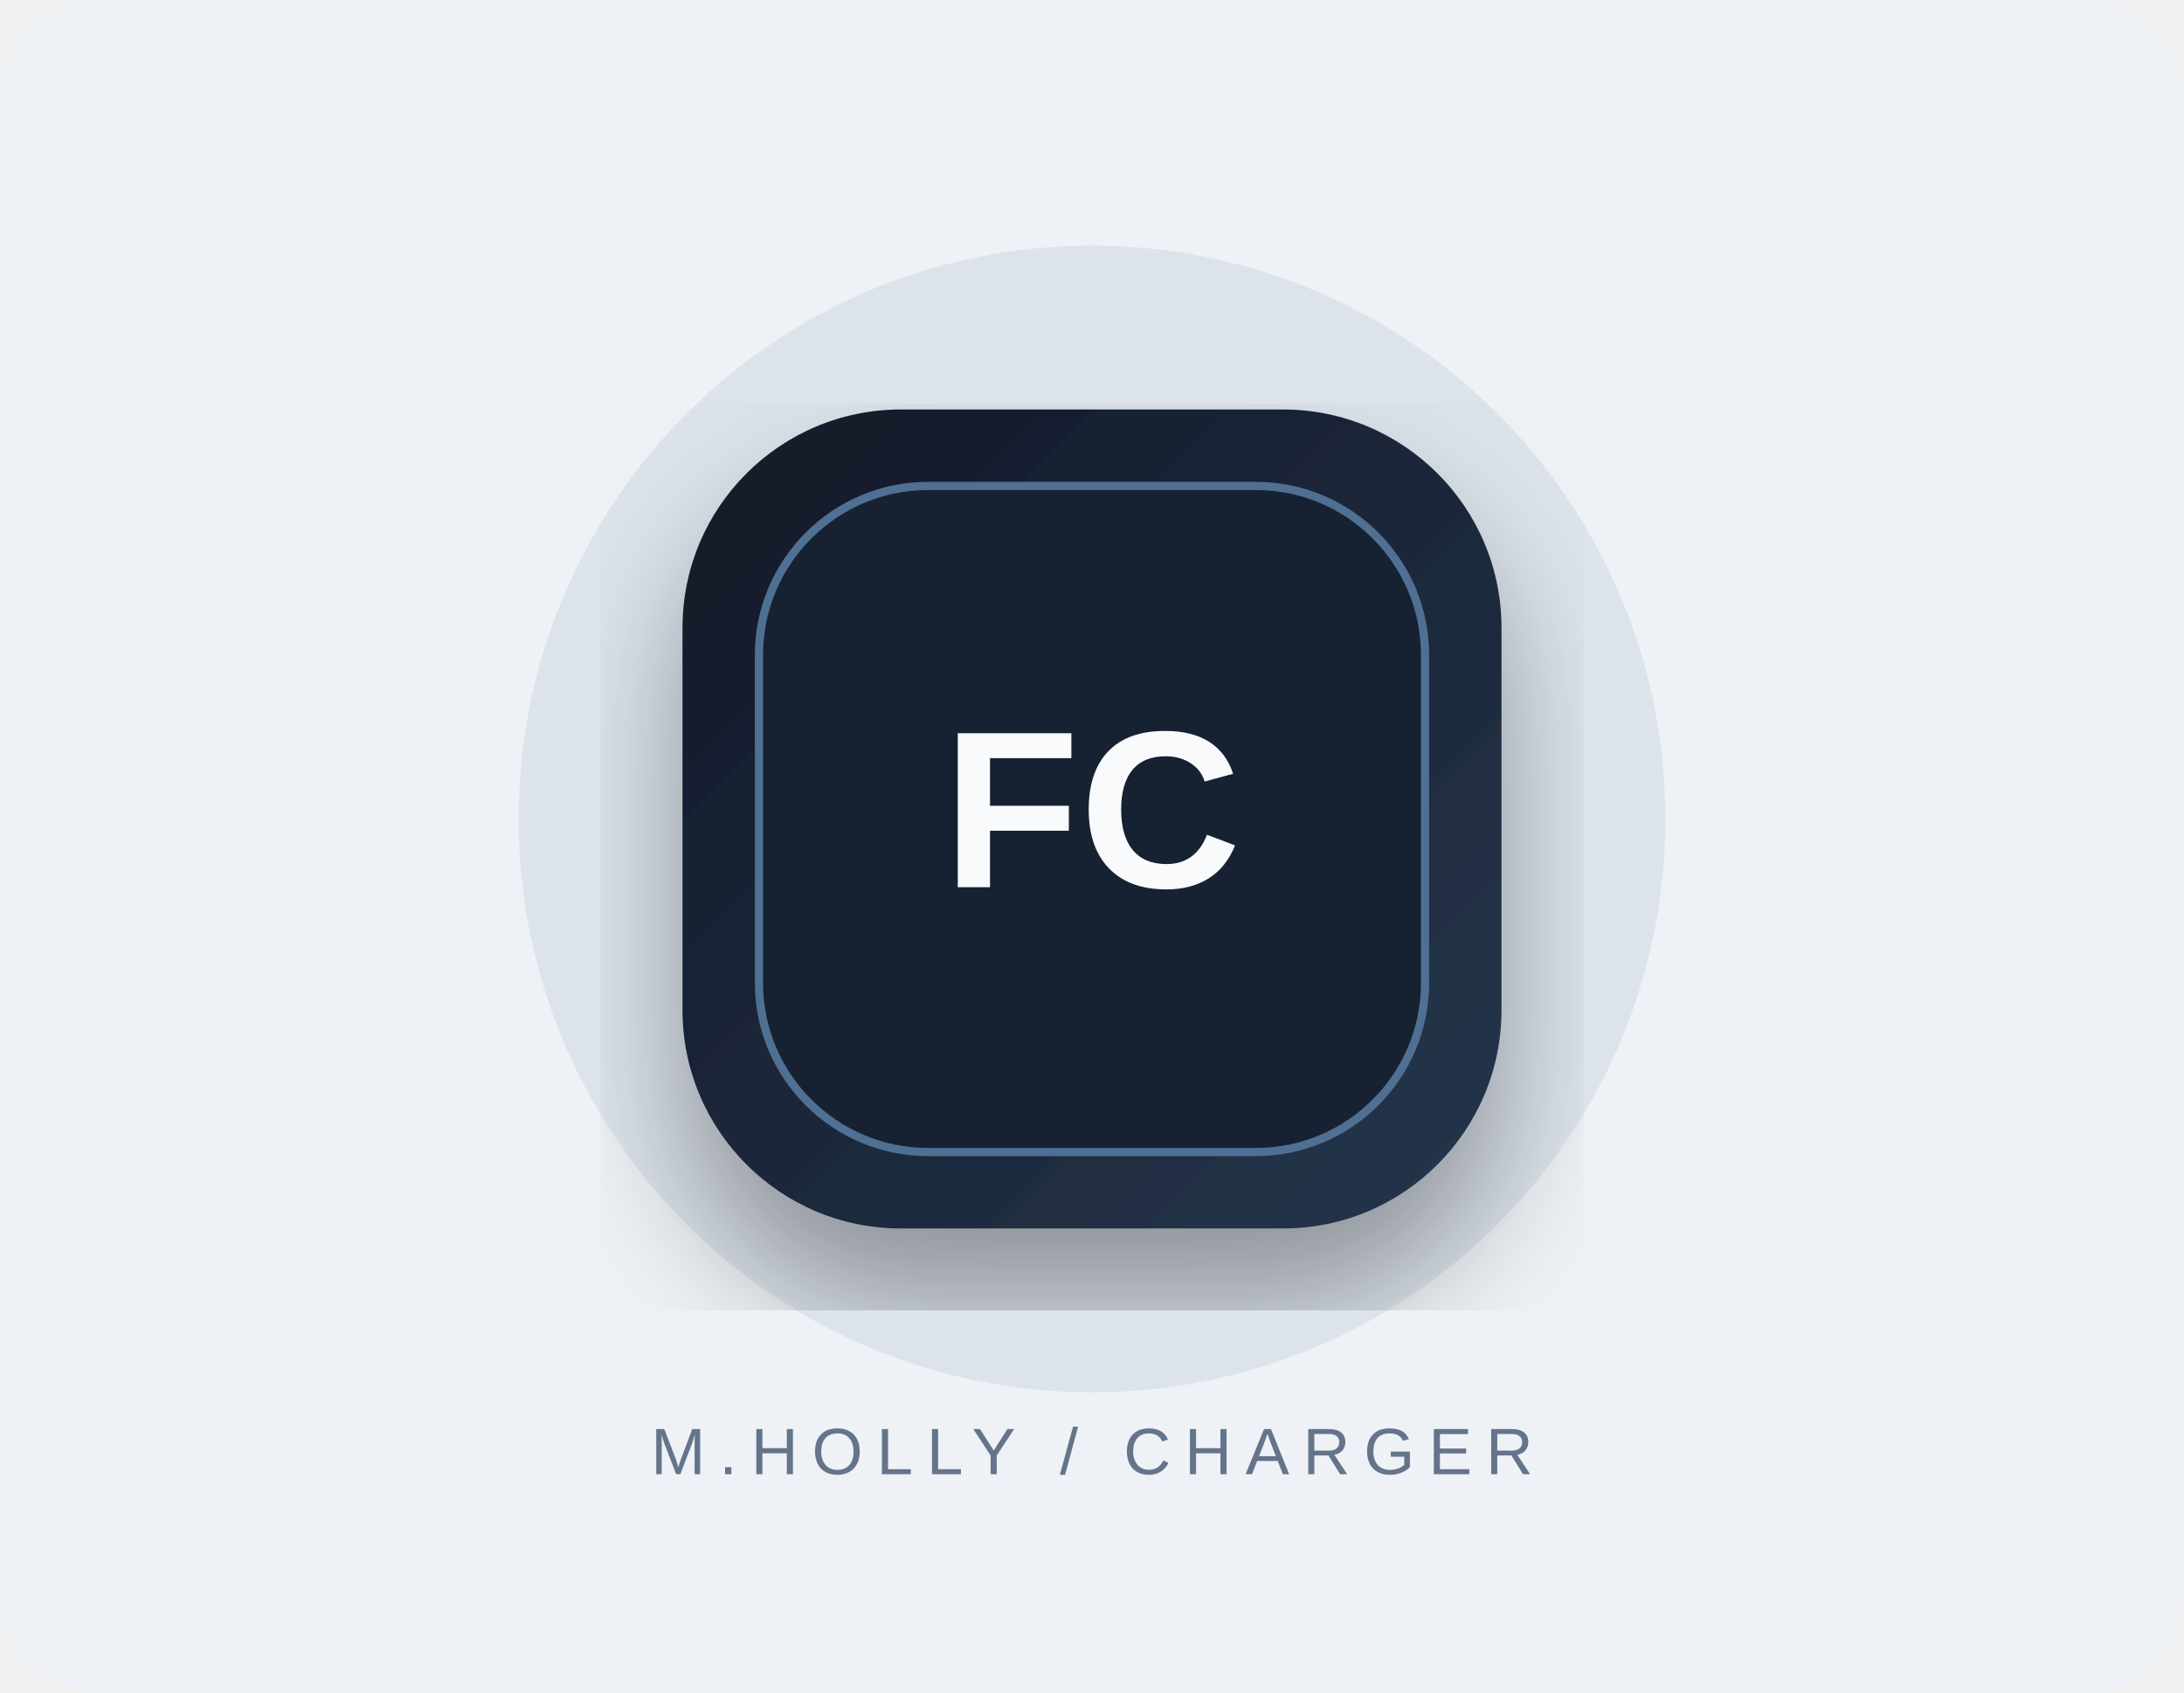
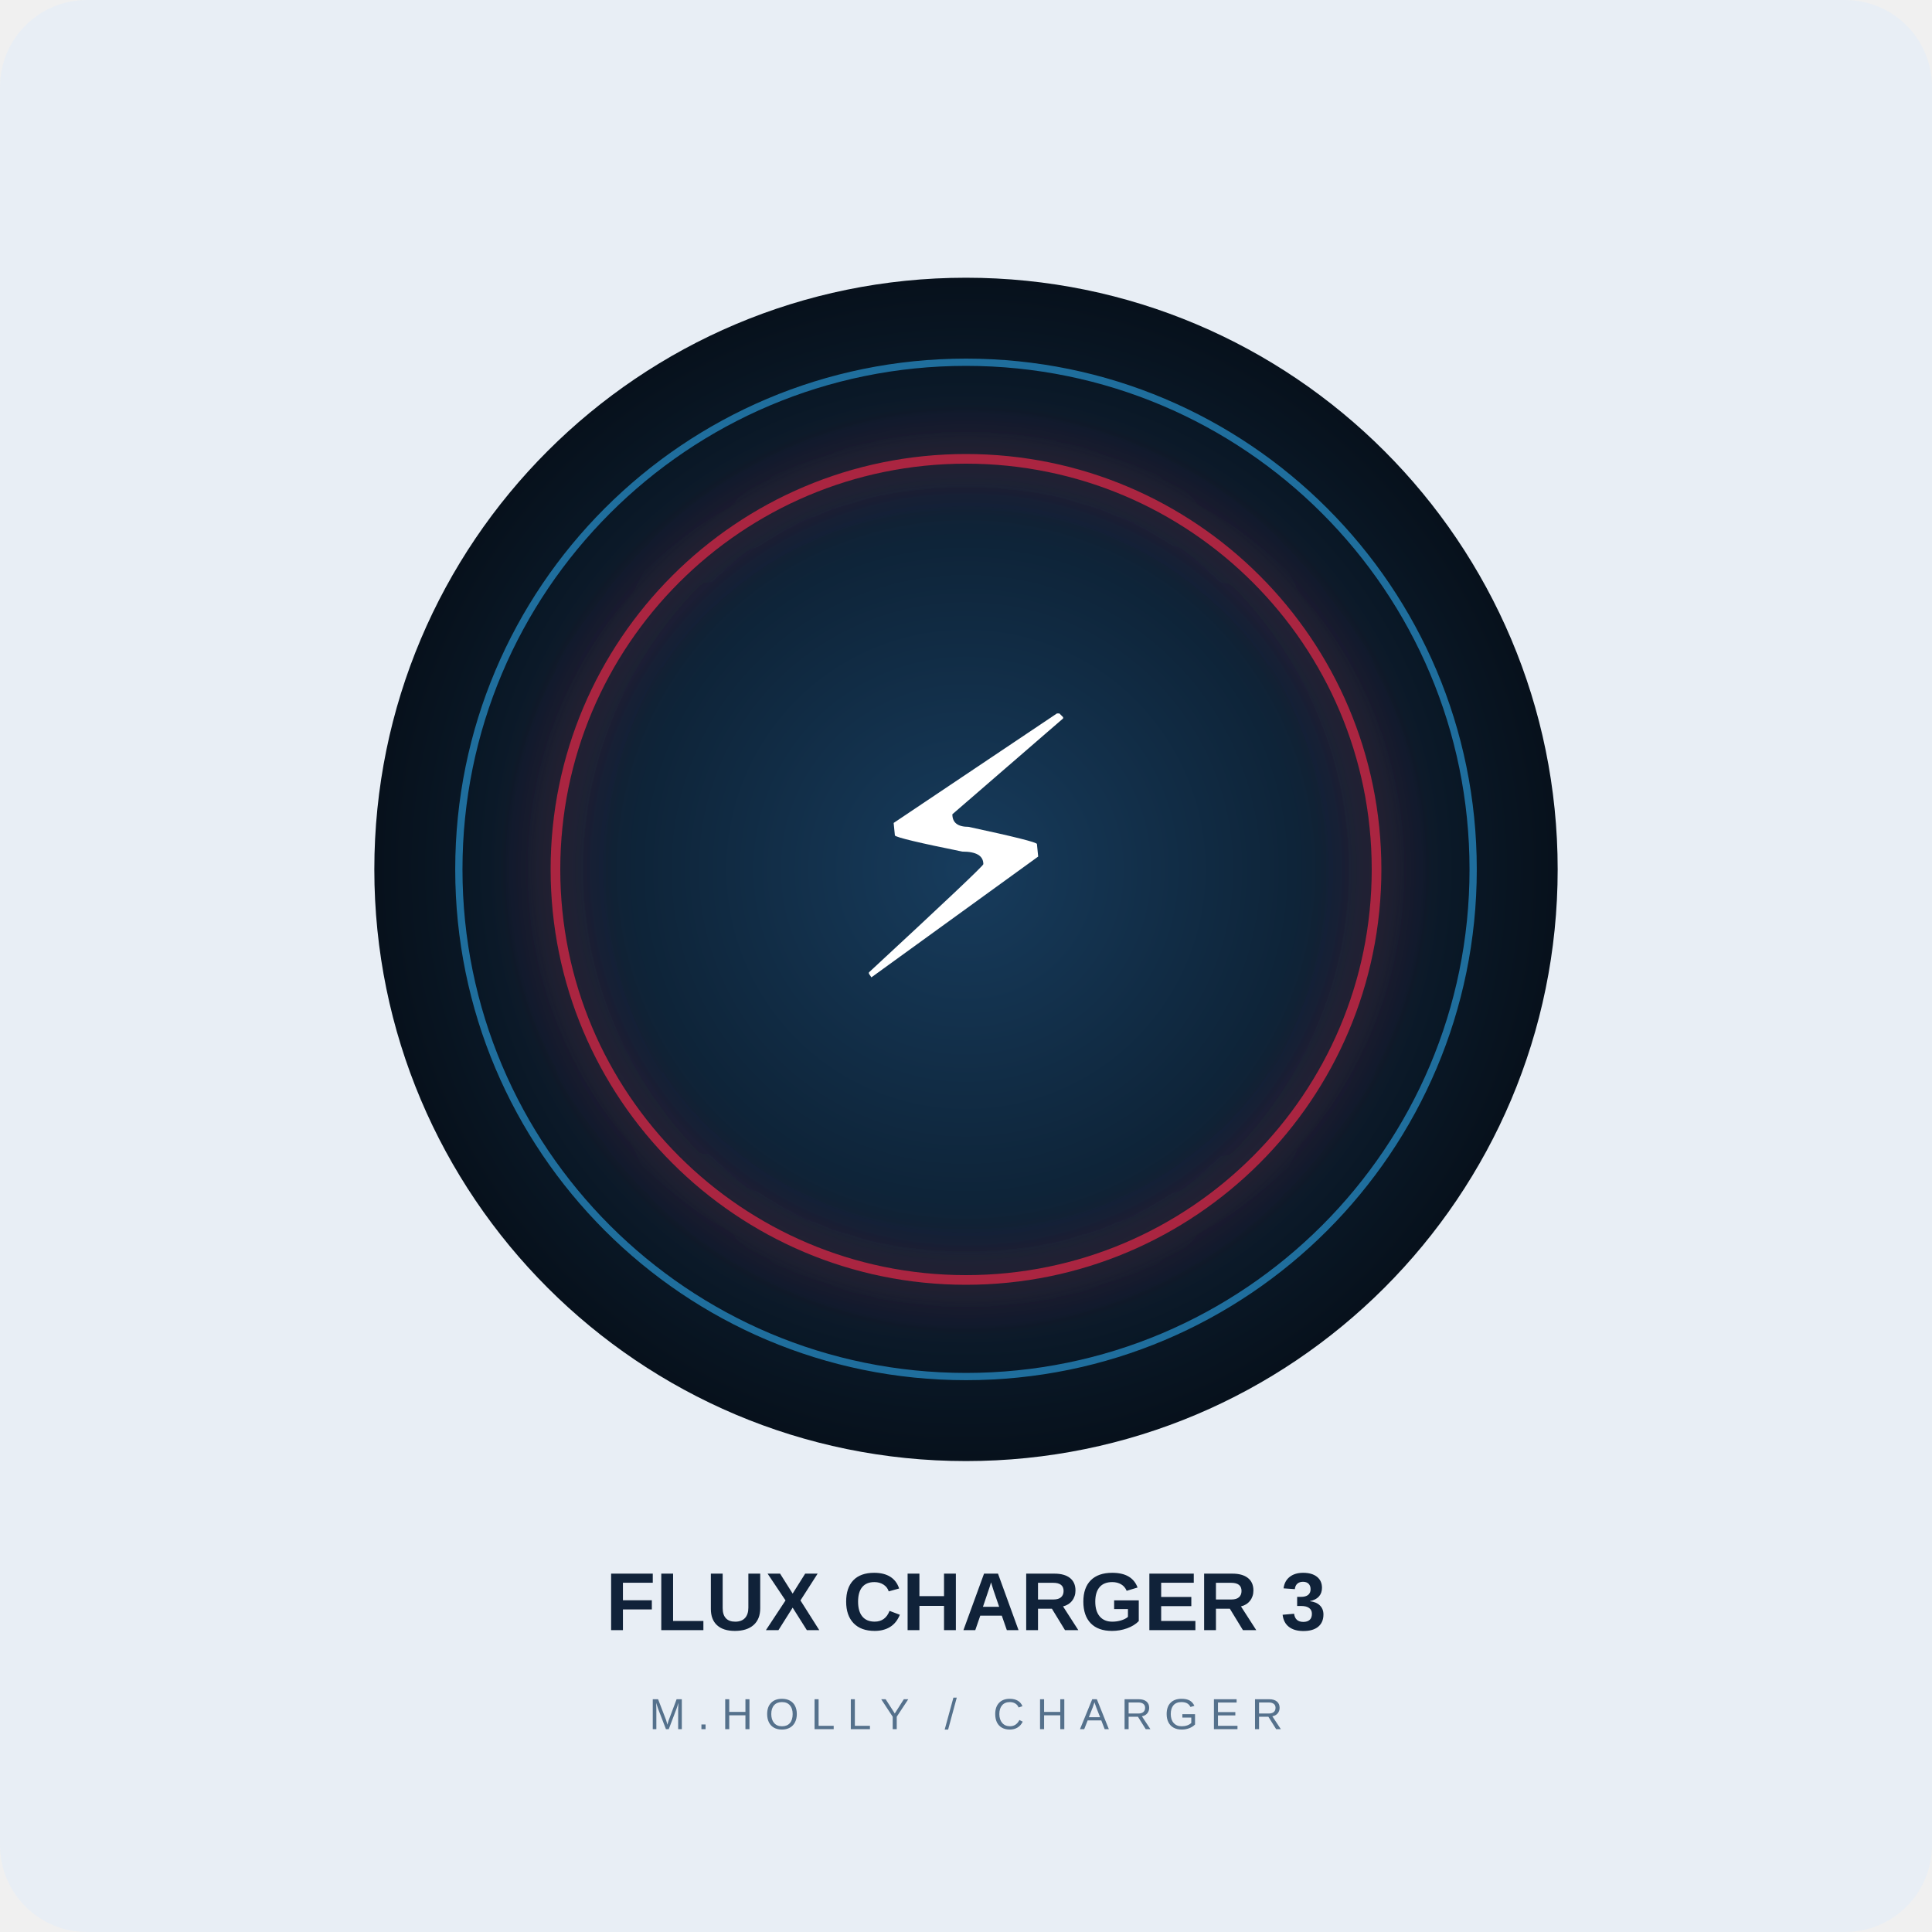
- <svg xmlns="http://www.w3.org/2000/svg" viewBox="0 0 800 620">
+ <svg xmlns="http://www.w3.org/2000/svg" viewBox="0 0 800 800">
  <defs>
-     <linearGradient id="g" x1="0" y1="0" x2="1" y2="1">
-       <stop stop-color="#111827" />
-       <stop offset="1" stop-color="#26364d" />
-     </linearGradient>
-     <filter id="s">
-       <feDropShadow dx="0" dy="28" stdDeviation="24" flood-opacity=".35" />
+     <radialGradient id="g">
+       <stop stop-color="#173c5d" />
+       <stop offset="1" stop-color="#07111c" />
+     </radialGradient>
+     <filter id="gl">
+       <feGaussianBlur stdDeviation="12" result="b" />
+       <feMerge>
+         <feMergeNode in="b" />
+         <feMergeNode in="SourceGraphic" />
+       </feMerge>
    </filter>
  </defs>
-   <rect width="800" height="620" rx="36" fill="#eef1f5" />
-   <circle cx="400" cy="300" r="210" fill="#dce3eb" />
-   <g filter="url(#s)">
-     <rect x="250" y="150" width="300" height="300" rx="80" fill="url(#g)" />
-     <rect x="278" y="178" width="244" height="244" rx="62" fill="#182233" stroke="#4f6f93" stroke-width="3" />
-   </g>
-   <text x="400" y="325" text-anchor="middle" font-family="Arial" font-weight="700" font-size="82" fill="#f8fafc">FC</text>
-   <text x="400" y="540" text-anchor="middle" font-family="Arial" font-size="24" letter-spacing="5" fill="#64748b">M.HOLLY / CHARGER</text>
+   <rect width="800" height="800" rx="36" fill="#e8eef5" />
+   <circle cx="400" cy="360" r="245" fill="url(#g)" />
+   <circle cx="400" cy="360" r="210" fill="none" stroke="#32b7ff" stroke-width="3" opacity=".55" />
+   <circle cx="400" cy="360" r="170" fill="none" stroke="#ff2948" stroke-width="4" opacity=".65" filter="url(#gl)" />
+   <text x="400" y="405" text-anchor="middle" font-size="150" font-family="Arial" fill="white">⚡</text>
+   <text x="400" y="675" text-anchor="middle" font-size="34" font-weight="700" font-family="Arial" fill="#102239">FLUX CHARGER 3</text>
+   <text x="400" y="716" text-anchor="middle" font-size="18" letter-spacing="5" font-family="Arial" fill="#55718c">M.HOLLY / CHARGER</text>
</svg>
